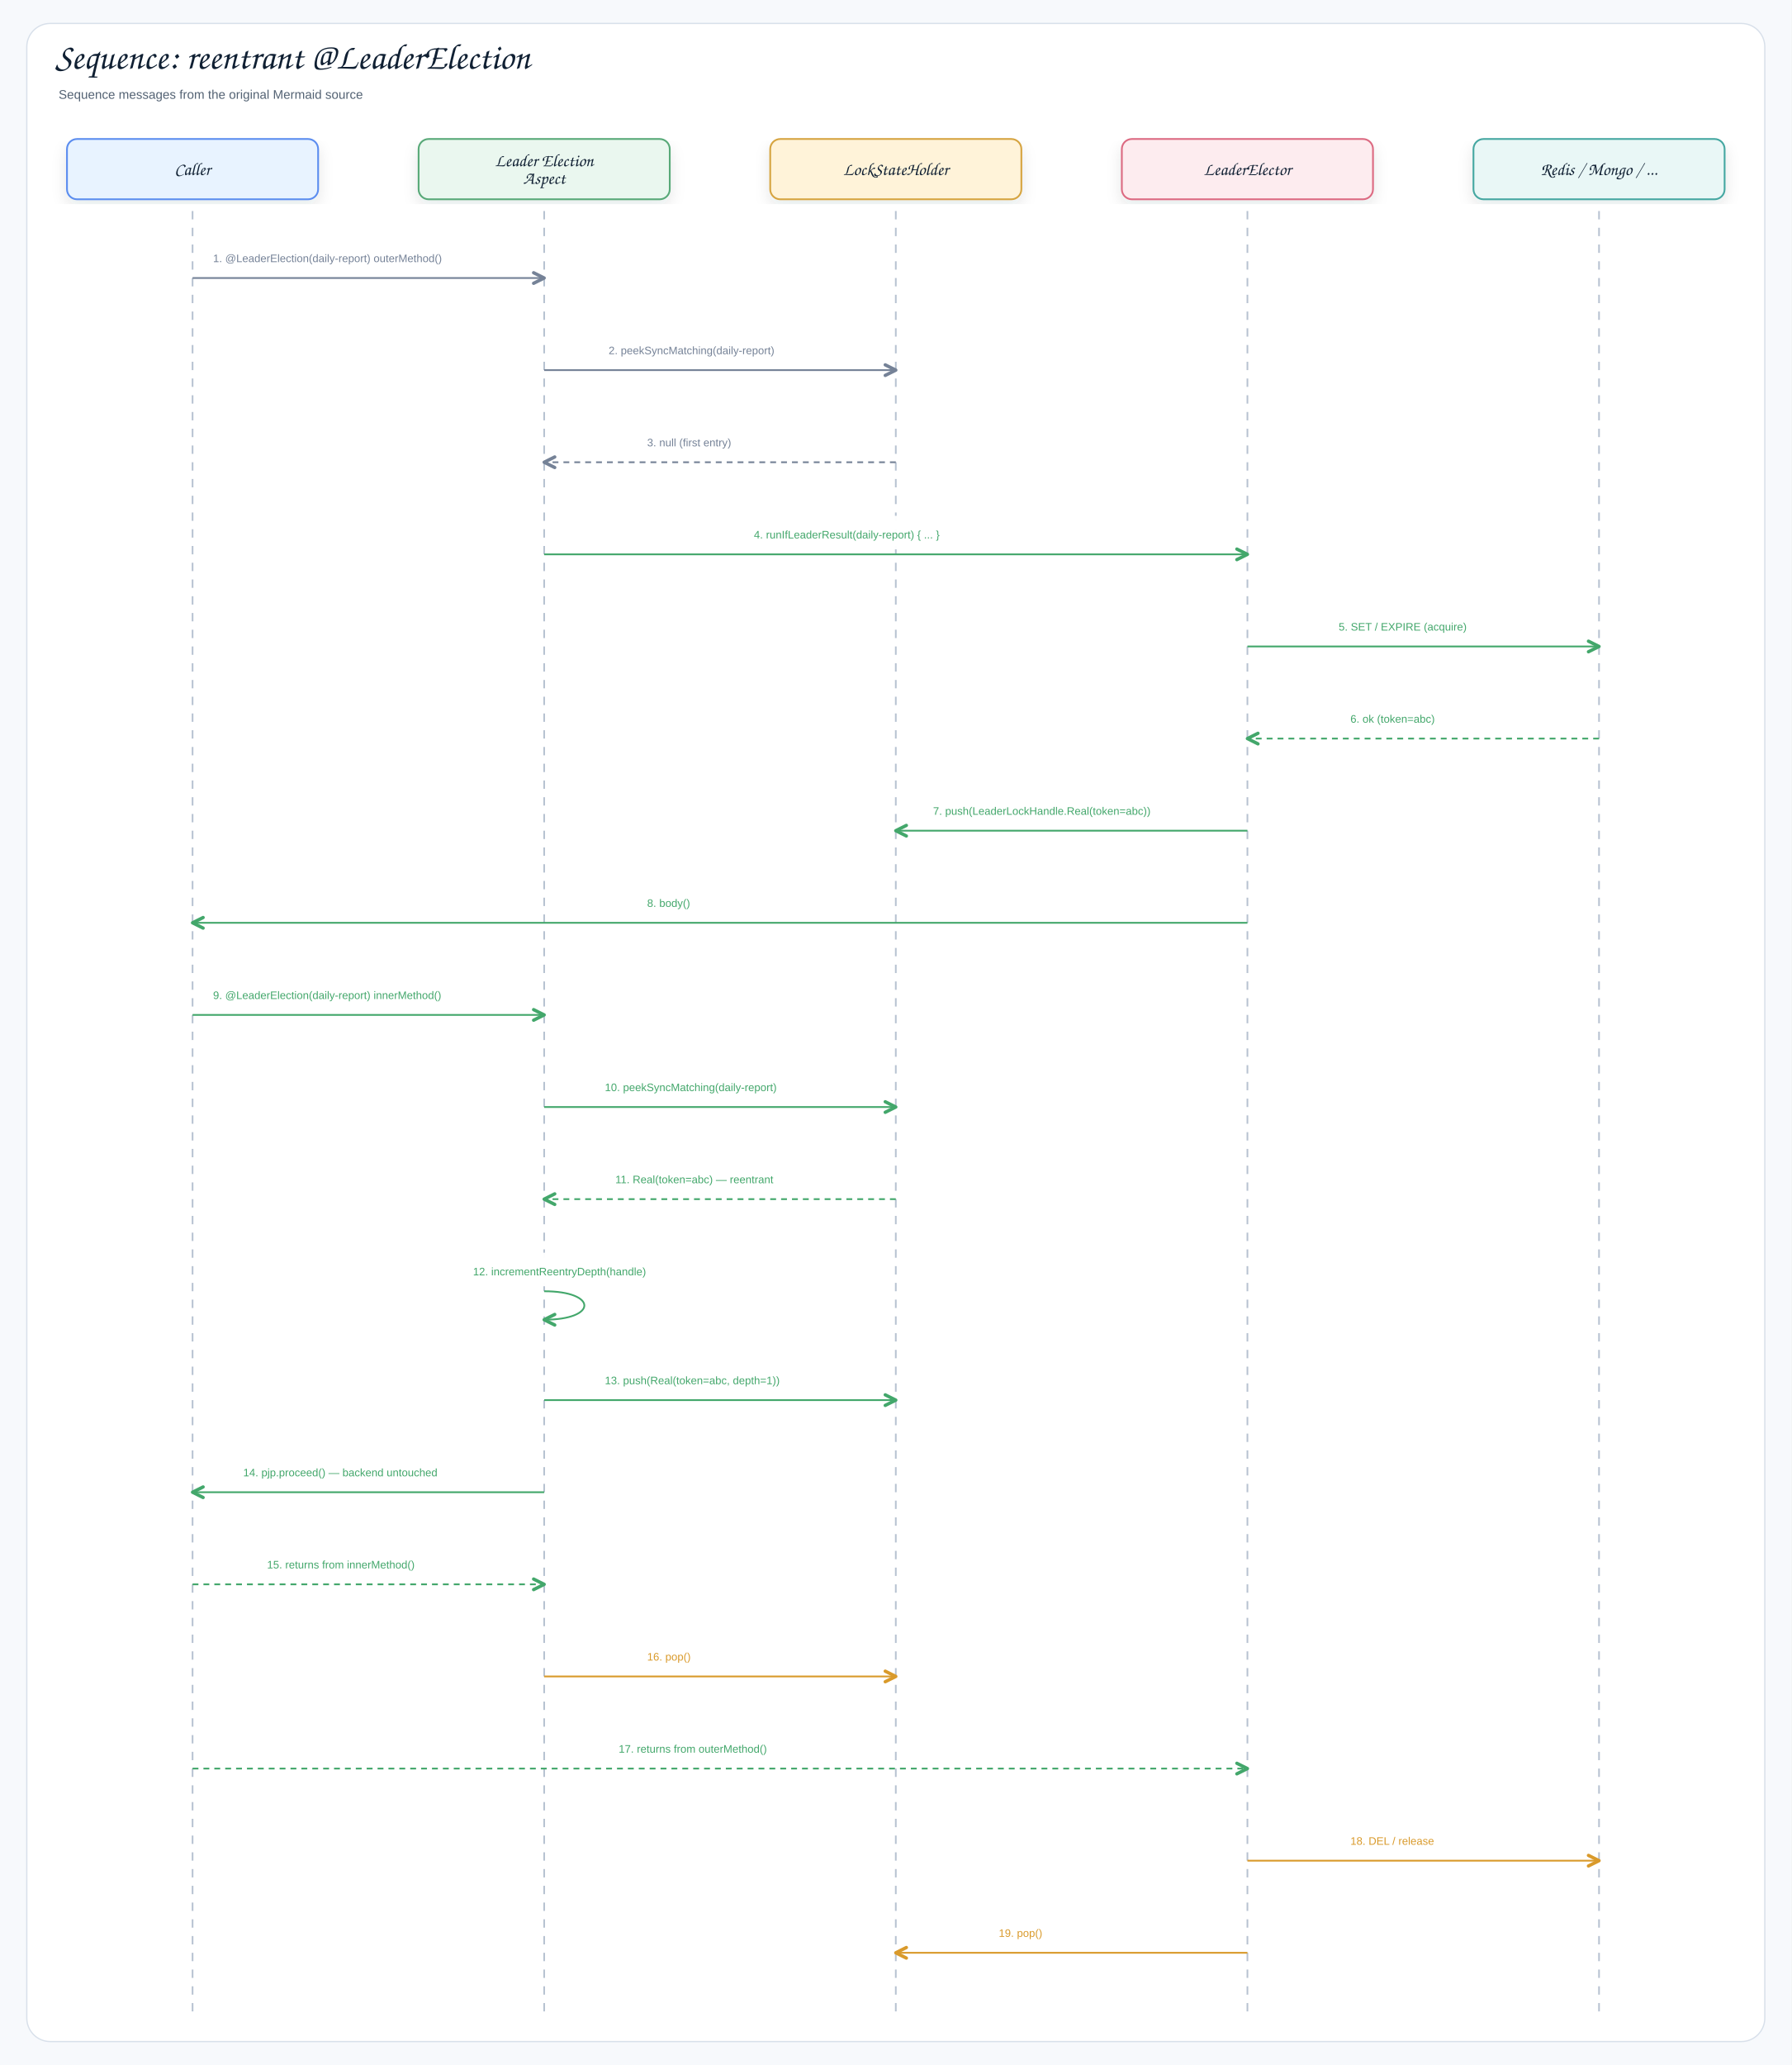
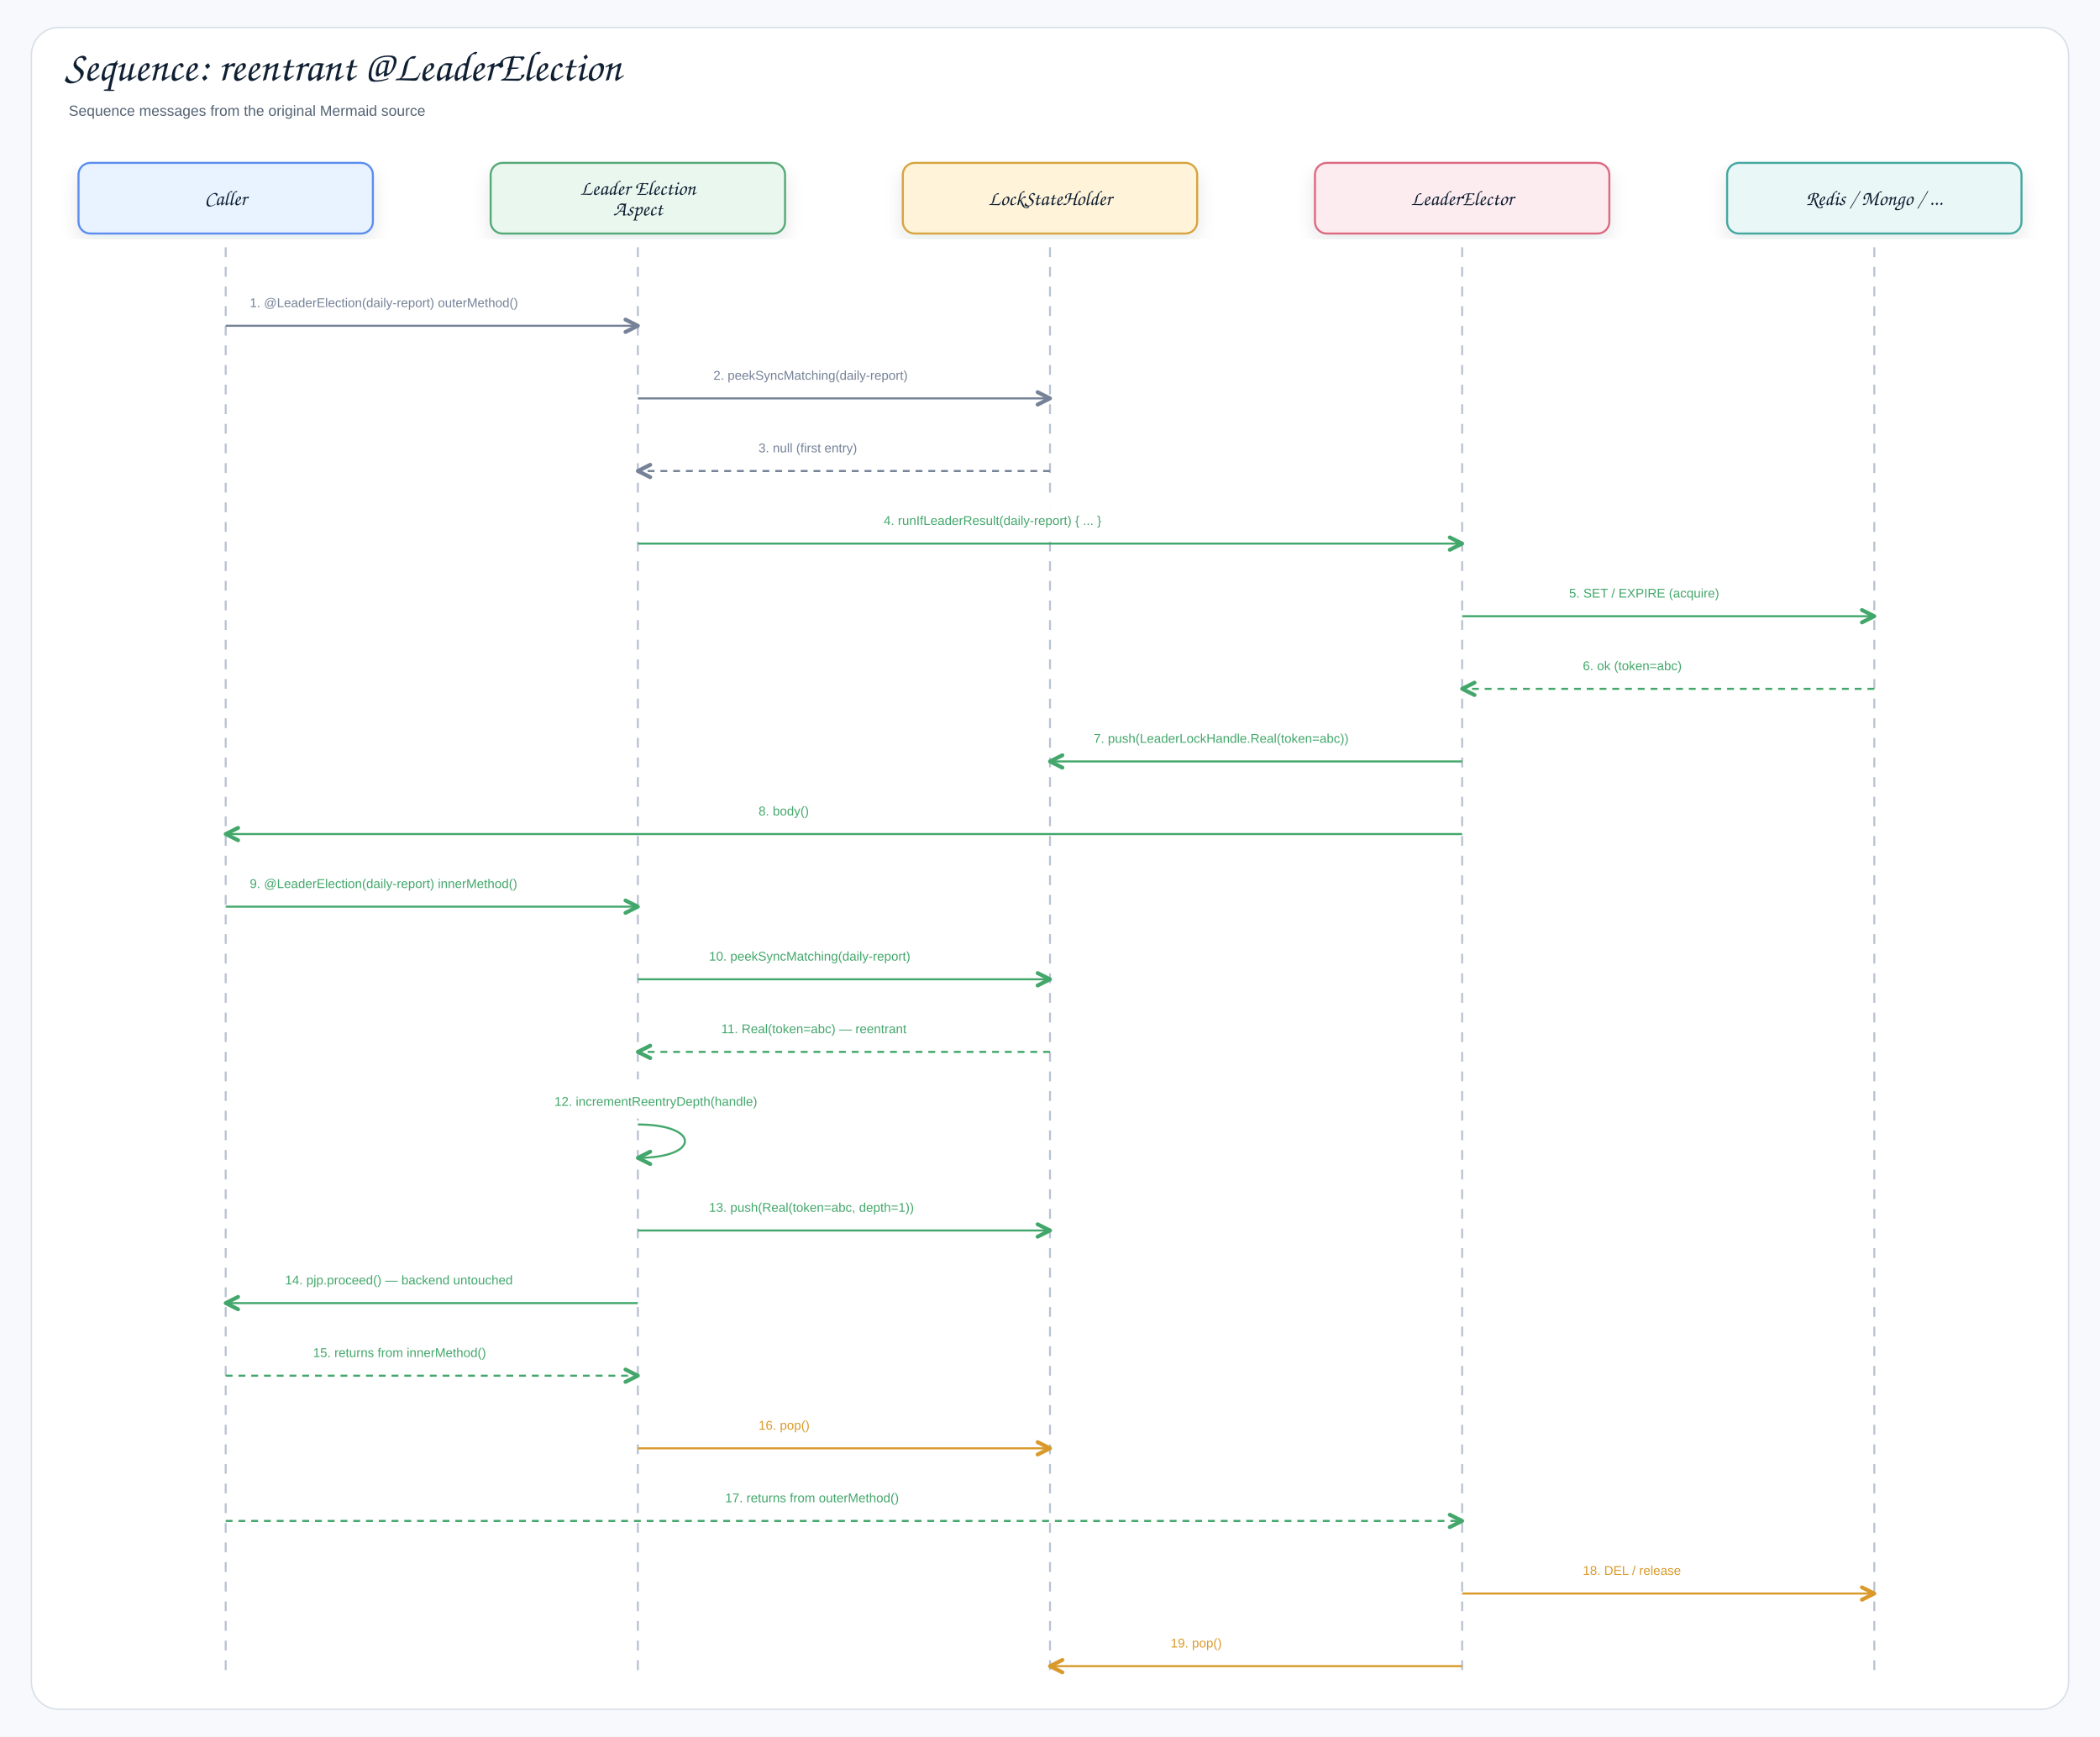
- <svg xmlns="http://www.w3.org/2000/svg" width="2140" height="2466" viewBox="0 0 2140 2466" role="img" aria-label="Sequence: reentrant @LeaderElection">
+ <svg xmlns="http://www.w3.org/2000/svg" width="2140" height="1770" viewBox="0 0 2140 1770" role="img" aria-label="Sequence: reentrant @LeaderElection">
  <defs>
    <filter id="shadow" x="-8%" y="-8%" width="116%" height="116%">
      <feDropShadow dx="0" dy="8" stdDeviation="9" flood-color="#1f2937" flood-opacity="0.10" />
    </filter>
    <marker id="openArrow" markerWidth="12" markerHeight="10" refX="10" refY="5" orient="auto" markerUnits="strokeWidth">
      <path d="M 1 1 L 10 5 L 1 9" fill="none" stroke="#758297" stroke-width="1.8" stroke-linecap="round" stroke-linejoin="round" />
    </marker>
    <marker id="inherit" markerWidth="14" markerHeight="12" refX="12" refY="6" orient="auto" markerUnits="strokeWidth">
      <path d="M 0 1 L 12 6 L 0 11 Z" fill="#ffffff" stroke="#758297" stroke-width="1.8" />
    </marker>
    <style>
    .canvas{fill:#f7f9fc}.frame{fill:#fff;stroke:#d8e0ea;stroke-width:1.5}
    .title{font-family:"Architects Daughter","Comic Mono","Comic Sans MS","Comic Sans",cursive;font-size:43px;font-weight:400;fill:#102033}
    .subtitle{font-family:"Comic Mono","Comic Sans MS","Comic Sans","Comic Neue",Arial,sans-serif;font-size:15px;font-weight:400;fill:#536273}
    .label{font-family:"Architects Daughter","Comic Mono","Comic Sans MS","Comic Sans",cursive;font-size:25px;font-weight:400;fill:#102033}
    .smallLabel{font-family:"Architects Daughter","Comic Mono","Comic Sans MS","Comic Sans",cursive;font-size:21px;font-weight:400;fill:#102033}
    .mono{font-family:"Comic Mono","Comic Sans MS","Comic Sans","Comic Neue",Arial,sans-serif;font-size:12px;font-weight:400;fill:#102033}
    .small{font-family:"Comic Mono","Comic Sans MS","Comic Sans","Comic Neue",Arial,sans-serif;font-size:12px;font-weight:400;fill:#536273}
    .strong{font-family:"Comic Mono","Comic Sans MS","Comic Sans","Comic Neue",Arial,sans-serif;font-size:13px;font-weight:400;fill:#102033}
    .card{stroke-width:2.1;filter:url(#shadow)}.compartment{stroke-width:1.5;fill:none}
    .line{stroke:#758297;stroke-width:2.1;fill:none;marker-end:url(#openArrow)}
    .plainLine{stroke:#758297;stroke-width:2.1;fill:none}
    .dashed{stroke:#758297;stroke-width:2.1;stroke-dasharray:7 6;fill:none;marker-end:url(#openArrow)}
    .inheritLine{stroke:#758297;stroke-width:2.2;fill:none;marker-end:url(#inherit)}
    .implLine{stroke:#758297;stroke-width:2.2;stroke-dasharray:8 7;fill:none;marker-end:url(#inherit)}
  </style>
    <marker id="semanticArrow-neutral" markerWidth="8" markerHeight="8" refX="7" refY="4" orient="auto" markerUnits="strokeWidth">
      <path d="M 1 1 L 7 4 L 1 7" fill="none" stroke="#758297" stroke-width="1.9" stroke-linecap="round" stroke-linejoin="round" />
    </marker>
    <marker id="semanticArrow-leader" markerWidth="8" markerHeight="8" refX="7" refY="4" orient="auto" markerUnits="strokeWidth">
      <path d="M 1 1 L 7 4 L 1 7" fill="none" stroke="#43A76B" stroke-width="1.9" stroke-linecap="round" stroke-linejoin="round" />
    </marker>
    <marker id="semanticArrow-skipped" markerWidth="8" markerHeight="8" refX="7" refY="4" orient="auto" markerUnits="strokeWidth">
      <path d="M 1 1 L 7 4 L 1 7" fill="none" stroke="#EF5B7A" stroke-width="1.9" stroke-linecap="round" stroke-linejoin="round" />
    </marker>
    <marker id="semanticArrow-contention" markerWidth="8" markerHeight="8" refX="7" refY="4" orient="auto" markerUnits="strokeWidth">
      <path d="M 1 1 L 7 4 L 1 7" fill="none" stroke="#D99A2B" stroke-width="1.9" stroke-linecap="round" stroke-linejoin="round" />
    </marker>
    <marker id="semanticArrow-reacquire" markerWidth="8" markerHeight="8" refX="7" refY="4" orient="auto" markerUnits="strokeWidth">
      <path d="M 1 1 L 7 4 L 1 7" fill="none" stroke="#8B6EEB" stroke-width="1.9" stroke-linecap="round" stroke-linejoin="round" />
    </marker>
  </defs>
-   <rect class="canvas" width="2140" height="2466" />
-   <rect class="frame" x="32" y="28" width="2076" height="2410" rx="28" />
+   <rect class="canvas" width="2140" height="1770" />
+   <rect class="frame" x="32" y="28" width="2076" height="1714" rx="28" />
  <text class="title" x="66" y="82">Sequence: reentrant @LeaderElection</text>
  <text class="subtitle" x="70" y="118">Sequence messages from the original Mermaid source</text>
  <rect class="card" x="80" y="166" width="300" height="72" rx="12" fill="#E8F3FF" stroke="#5B8DEF" />
  <text class="smallLabel" x="230" y="209" text-anchor="middle">Caller</text>
-   <line class="lifeline" x1="230" y1="252" x2="230" y2="2406" stroke="#b7c2d1" stroke-width="2" stroke-dasharray="10 10" />
+   <line class="lifeline" x1="230" y1="252" x2="230" y2="1710" stroke="#b7c2d1" stroke-width="2" stroke-dasharray="10 10" />
  <rect class="card" x="500" y="166" width="300" height="72" rx="12" fill="#EAF7EF" stroke="#58A978" />
  <text class="smallLabel" x="650" y="198.5" text-anchor="middle">Leader Election</text>
  <text class="smallLabel" x="650" y="219.5" text-anchor="middle">Aspect</text>
-   <line class="lifeline" x1="650" y1="252" x2="650" y2="2406" stroke="#b7c2d1" stroke-width="2" stroke-dasharray="10 10" />
+   <line class="lifeline" x1="650" y1="252" x2="650" y2="1710" stroke="#b7c2d1" stroke-width="2" stroke-dasharray="10 10" />
  <rect class="card" x="920" y="166" width="300" height="72" rx="12" fill="#FFF3D9" stroke="#D6A441" />
  <text class="smallLabel" x="1070" y="209" text-anchor="middle">LockStateHolder</text>
-   <line class="lifeline" x1="1070" y1="252" x2="1070" y2="2406" stroke="#b7c2d1" stroke-width="2" stroke-dasharray="10 10" />
+   <line class="lifeline" x1="1070" y1="252" x2="1070" y2="1710" stroke="#b7c2d1" stroke-width="2" stroke-dasharray="10 10" />
  <rect class="card" x="1340" y="166" width="300" height="72" rx="12" fill="#FDECEF" stroke="#DC6B82" />
  <text class="smallLabel" x="1490" y="209" text-anchor="middle">LeaderElector</text>
-   <line class="lifeline" x1="1490" y1="252" x2="1490" y2="2406" stroke="#b7c2d1" stroke-width="2" stroke-dasharray="10 10" />
+   <line class="lifeline" x1="1490" y1="252" x2="1490" y2="1710" stroke="#b7c2d1" stroke-width="2" stroke-dasharray="10 10" />
  <rect class="card" x="1760" y="166" width="300" height="72" rx="12" fill="#E9F7F6" stroke="#45A7A1" />
  <text class="smallLabel" x="1910" y="209" text-anchor="middle">Redis / Mongo / ...</text>
-   <line class="lifeline" x1="1910" y1="252" x2="1910" y2="2406" stroke="#b7c2d1" stroke-width="2" stroke-dasharray="10 10" />
+   <line class="lifeline" x1="1910" y1="252" x2="1910" y2="1710" stroke="#b7c2d1" stroke-width="2" stroke-dasharray="10 10" />
  <rect x="236.5" y="286" width="407" height="40" rx="102" fill="#ffffff" opacity="0.97" />
  <text class="strong" x="254.5" y="313" text-anchor="start" style="fill:#758297">1. @LeaderElection(daily-report) outerMethod()</text>
  <path class="line" d="M230 332 L650 332" data-route-tone="neutral" style="stroke:#758297;marker-end:url(#semanticArrow-neutral)" />
-   <rect x="709" y="396" width="302" height="40" rx="102" fill="#ffffff" opacity="0.97" />
-   <text class="strong" x="727" y="423" text-anchor="start" style="fill:#758297">2. peekSyncMatching(daily-report)</text>
-   <path class="line" d="M650 442 L1070 442" data-route-tone="neutral" style="stroke:#758297;marker-end:url(#semanticArrow-neutral)" />
-   <rect x="755" y="506" width="210" height="40" rx="102" fill="#ffffff" opacity="0.97" />
-   <text class="strong" x="773" y="533" text-anchor="start" style="fill:#758297">3. null (first entry)</text>
-   <path class="dashed" d="M1070 552 L650 552" data-route-tone="neutral" style="stroke:#758297;marker-end:url(#semanticArrow-neutral)" />
-   <rect x="882.5" y="616" width="375" height="40" rx="102" fill="#ffffff" opacity="0.97" />
-   <text class="strong" x="900.5" y="643" text-anchor="start" style="fill:#43A76B">4. runIfLeaderResult(daily-report) { ... }</text>
-   <path class="line" d="M650 662 L1490 662" data-route-tone="leader" style="stroke:#43A76B;marker-end:url(#semanticArrow-leader)" />
-   <rect x="1581" y="726" width="238" height="40" rx="102" fill="#ffffff" opacity="0.97" />
-   <text class="strong" x="1599" y="753" text-anchor="start" style="fill:#43A76B">5. SET / EXPIRE (acquire)</text>
-   <path class="line" d="M1490 772 L1910 772" data-route-tone="leader" style="stroke:#43A76B;marker-end:url(#semanticArrow-leader)" />
-   <rect x="1595" y="836" width="210" height="40" rx="102" fill="#ffffff" opacity="0.97" />
-   <text class="strong" x="1613" y="863" text-anchor="start" style="fill:#43A76B">6. ok (token=abc)</text>
-   <path class="dashed" d="M1910 882 L1490 882" data-route-tone="leader" style="stroke:#43A76B;marker-end:url(#semanticArrow-leader)" />
-   <rect x="1096.5" y="946" width="367" height="40" rx="102" fill="#ffffff" opacity="0.97" />
-   <text class="strong" x="1114.5" y="973" text-anchor="start" style="fill:#43A76B">7. push(LeaderLockHandle.Real(token=abc))</text>
-   <path class="line" d="M1490 992 L1070 992" data-route-tone="leader" style="stroke:#43A76B;marker-end:url(#semanticArrow-leader)" />
-   <rect x="755" y="1056" width="210" height="40" rx="102" fill="#ffffff" opacity="0.97" />
-   <text class="strong" x="773" y="1083" text-anchor="start" style="fill:#43A76B">8. body()</text>
-   <path class="line" d="M1490 1102 L230 1102" data-route-tone="leader" style="stroke:#43A76B;marker-end:url(#semanticArrow-leader)" />
-   <rect x="236.5" y="1166" width="407" height="40" rx="102" fill="#ffffff" opacity="0.97" />
-   <text class="strong" x="254.5" y="1193" text-anchor="start" style="fill:#43A76B">9. @LeaderElection(daily-report) innerMethod()</text>
-   <path class="line" d="M230 1212 L650 1212" data-route-tone="leader" style="stroke:#43A76B;marker-end:url(#semanticArrow-leader)" />
-   <rect x="704.5" y="1276" width="311" height="40" rx="102" fill="#ffffff" opacity="0.97" />
-   <text class="strong" x="722.5" y="1303" text-anchor="start" style="fill:#43A76B">10. peekSyncMatching(daily-report)</text>
-   <path class="line" d="M650 1322 L1070 1322" data-route-tone="leader" style="stroke:#43A76B;marker-end:url(#semanticArrow-leader)" />
-   <rect x="717" y="1386" width="286" height="40" rx="102" fill="#ffffff" opacity="0.97" />
-   <text class="strong" x="735" y="1413" text-anchor="start" style="fill:#43A76B">11. Real(token=abc) — reentrant</text>
-   <path class="dashed" d="M1070 1432 L650 1432" data-route-tone="leader" style="stroke:#43A76B;marker-end:url(#semanticArrow-leader)" />
-   <rect x="547" y="1496" width="302" height="40" rx="102" fill="#ffffff" opacity="0.97" />
-   <text class="strong" x="565" y="1523" text-anchor="start" style="fill:#43A76B">12. incrementReentryDepth(handle)</text>
-   <path class="line" d="M650 1542 C714 1542 714 1576 650 1576" data-route-tone="leader" style="stroke:#43A76B;marker-end:url(#semanticArrow-leader)" />
-   <rect x="704.5" y="1626" width="311" height="40" rx="102" fill="#ffffff" opacity="0.97" />
-   <text class="strong" x="722.5" y="1653" text-anchor="start" style="fill:#43A76B">13. push(Real(token=abc, depth=1))</text>
-   <path class="line" d="M650 1672 L1070 1672" data-route-tone="leader" style="stroke:#43A76B;marker-end:url(#semanticArrow-leader)" />
-   <rect x="272.5" y="1736" width="335" height="40" rx="102" fill="#ffffff" opacity="0.97" />
-   <text class="strong" x="290.5" y="1763" text-anchor="start" style="fill:#43A76B">14. pjp.proceed() — backend untouched</text>
-   <path class="line" d="M650 1782 L230 1782" data-route-tone="leader" style="stroke:#43A76B;marker-end:url(#semanticArrow-leader)" />
-   <rect x="301" y="1846" width="278" height="40" rx="102" fill="#ffffff" opacity="0.97" />
-   <text class="strong" x="319" y="1873" text-anchor="start" style="fill:#43A76B">15. returns from innerMethod()</text>
-   <path class="dashed" d="M230 1892 L650 1892" data-route-tone="leader" style="stroke:#43A76B;marker-end:url(#semanticArrow-leader)" />
-   <rect x="755" y="1956" width="210" height="40" rx="102" fill="#ffffff" opacity="0.97" />
-   <text class="strong" x="773" y="1983" text-anchor="start" style="fill:#D99A2B">16. pop()</text>
-   <path class="line" d="M650 2002 L1070 2002" data-route-tone="contention" style="stroke:#D99A2B;marker-end:url(#semanticArrow-contention)" />
-   <rect x="721" y="2066" width="278" height="40" rx="102" fill="#ffffff" opacity="0.97" />
-   <text class="strong" x="739" y="2093" text-anchor="start" style="fill:#43A76B">17. returns from outerMethod()</text>
-   <path class="dashed" d="M230 2112 L1490 2112" data-route-tone="leader" style="stroke:#43A76B;marker-end:url(#semanticArrow-leader)" />
-   <rect x="1595" y="2176" width="210" height="40" rx="102" fill="#ffffff" opacity="0.97" />
-   <text class="strong" x="1613" y="2203" text-anchor="start" style="fill:#D99A2B">18. DEL / release</text>
-   <path class="line" d="M1490 2222 L1910 2222" data-route-tone="contention" style="stroke:#D99A2B;marker-end:url(#semanticArrow-contention)" />
-   <rect x="1175" y="2286" width="210" height="40" rx="102" fill="#ffffff" opacity="0.97" />
-   <text class="strong" x="1193" y="2313" text-anchor="start" style="fill:#D99A2B">19. pop()</text>
-   <path class="line" d="M1490 2332 L1070 2332" data-route-tone="contention" style="stroke:#D99A2B;marker-end:url(#semanticArrow-contention)" />
+   <rect x="709" y="360" width="302" height="40" rx="102" fill="#ffffff" opacity="0.97" />
+   <text class="strong" x="727" y="387" text-anchor="start" style="fill:#758297">2. peekSyncMatching(daily-report)</text>
+   <path class="line" d="M650 406 L1070 406" data-route-tone="neutral" style="stroke:#758297;marker-end:url(#semanticArrow-neutral)" />
+   <rect x="755" y="434" width="210" height="40" rx="102" fill="#ffffff" opacity="0.97" />
+   <text class="strong" x="773" y="461" text-anchor="start" style="fill:#758297">3. null (first entry)</text>
+   <path class="dashed" d="M1070 480 L650 480" data-route-tone="neutral" style="stroke:#758297;marker-end:url(#semanticArrow-neutral)" />
+   <rect x="882.5" y="508" width="375" height="40" rx="102" fill="#ffffff" opacity="0.97" />
+   <text class="strong" x="900.5" y="535" text-anchor="start" style="fill:#43A76B">4. runIfLeaderResult(daily-report) { ... }</text>
+   <path class="line" d="M650 554 L1490 554" data-route-tone="leader" style="stroke:#43A76B;marker-end:url(#semanticArrow-leader)" />
+   <rect x="1581" y="582" width="238" height="40" rx="102" fill="#ffffff" opacity="0.97" />
+   <text class="strong" x="1599" y="609" text-anchor="start" style="fill:#43A76B">5. SET / EXPIRE (acquire)</text>
+   <path class="line" d="M1490 628 L1910 628" data-route-tone="leader" style="stroke:#43A76B;marker-end:url(#semanticArrow-leader)" />
+   <rect x="1595" y="656" width="210" height="40" rx="102" fill="#ffffff" opacity="0.97" />
+   <text class="strong" x="1613" y="683" text-anchor="start" style="fill:#43A76B">6. ok (token=abc)</text>
+   <path class="dashed" d="M1910 702 L1490 702" data-route-tone="leader" style="stroke:#43A76B;marker-end:url(#semanticArrow-leader)" />
+   <rect x="1096.5" y="730" width="367" height="40" rx="102" fill="#ffffff" opacity="0.97" />
+   <text class="strong" x="1114.5" y="757" text-anchor="start" style="fill:#43A76B">7. push(LeaderLockHandle.Real(token=abc))</text>
+   <path class="line" d="M1490 776 L1070 776" data-route-tone="leader" style="stroke:#43A76B;marker-end:url(#semanticArrow-leader)" />
+   <rect x="755" y="804" width="210" height="40" rx="102" fill="#ffffff" opacity="0.97" />
+   <text class="strong" x="773" y="831" text-anchor="start" style="fill:#43A76B">8. body()</text>
+   <path class="line" d="M1490 850 L230 850" data-route-tone="leader" style="stroke:#43A76B;marker-end:url(#semanticArrow-leader)" />
+   <rect x="236.5" y="878" width="407" height="40" rx="102" fill="#ffffff" opacity="0.97" />
+   <text class="strong" x="254.5" y="905" text-anchor="start" style="fill:#43A76B">9. @LeaderElection(daily-report) innerMethod()</text>
+   <path class="line" d="M230 924 L650 924" data-route-tone="leader" style="stroke:#43A76B;marker-end:url(#semanticArrow-leader)" />
+   <rect x="704.5" y="952" width="311" height="40" rx="102" fill="#ffffff" opacity="0.97" />
+   <text class="strong" x="722.5" y="979" text-anchor="start" style="fill:#43A76B">10. peekSyncMatching(daily-report)</text>
+   <path class="line" d="M650 998 L1070 998" data-route-tone="leader" style="stroke:#43A76B;marker-end:url(#semanticArrow-leader)" />
+   <rect x="717" y="1026" width="286" height="40" rx="102" fill="#ffffff" opacity="0.97" />
+   <text class="strong" x="735" y="1053" text-anchor="start" style="fill:#43A76B">11. Real(token=abc) — reentrant</text>
+   <path class="dashed" d="M1070 1072 L650 1072" data-route-tone="leader" style="stroke:#43A76B;marker-end:url(#semanticArrow-leader)" />
+   <rect x="547" y="1100" width="302" height="40" rx="102" fill="#ffffff" opacity="0.97" />
+   <text class="strong" x="565" y="1127" text-anchor="start" style="fill:#43A76B">12. incrementReentryDepth(handle)</text>
+   <path class="line" d="M650 1146 C714 1146 714 1180 650 1180" data-route-tone="leader" style="stroke:#43A76B;marker-end:url(#semanticArrow-leader)" />
+   <rect x="704.5" y="1208" width="311" height="40" rx="102" fill="#ffffff" opacity="0.97" />
+   <text class="strong" x="722.5" y="1235" text-anchor="start" style="fill:#43A76B">13. push(Real(token=abc, depth=1))</text>
+   <path class="line" d="M650 1254 L1070 1254" data-route-tone="leader" style="stroke:#43A76B;marker-end:url(#semanticArrow-leader)" />
+   <rect x="272.5" y="1282" width="335" height="40" rx="102" fill="#ffffff" opacity="0.97" />
+   <text class="strong" x="290.5" y="1309" text-anchor="start" style="fill:#43A76B">14. pjp.proceed() — backend untouched</text>
+   <path class="line" d="M650 1328 L230 1328" data-route-tone="leader" style="stroke:#43A76B;marker-end:url(#semanticArrow-leader)" />
+   <rect x="301" y="1356" width="278" height="40" rx="102" fill="#ffffff" opacity="0.97" />
+   <text class="strong" x="319" y="1383" text-anchor="start" style="fill:#43A76B">15. returns from innerMethod()</text>
+   <path class="dashed" d="M230 1402 L650 1402" data-route-tone="leader" style="stroke:#43A76B;marker-end:url(#semanticArrow-leader)" />
+   <rect x="755" y="1430" width="210" height="40" rx="102" fill="#ffffff" opacity="0.97" />
+   <text class="strong" x="773" y="1457" text-anchor="start" style="fill:#D99A2B">16. pop()</text>
+   <path class="line" d="M650 1476 L1070 1476" data-route-tone="contention" style="stroke:#D99A2B;marker-end:url(#semanticArrow-contention)" />
+   <rect x="721" y="1504" width="278" height="40" rx="102" fill="#ffffff" opacity="0.97" />
+   <text class="strong" x="739" y="1531" text-anchor="start" style="fill:#43A76B">17. returns from outerMethod()</text>
+   <path class="dashed" d="M230 1550 L1490 1550" data-route-tone="leader" style="stroke:#43A76B;marker-end:url(#semanticArrow-leader)" />
+   <rect x="1595" y="1578" width="210" height="40" rx="102" fill="#ffffff" opacity="0.97" />
+   <text class="strong" x="1613" y="1605" text-anchor="start" style="fill:#D99A2B">18. DEL / release</text>
+   <path class="line" d="M1490 1624 L1910 1624" data-route-tone="contention" style="stroke:#D99A2B;marker-end:url(#semanticArrow-contention)" />
+   <rect x="1175" y="1652" width="210" height="40" rx="102" fill="#ffffff" opacity="0.97" />
+   <text class="strong" x="1193" y="1679" text-anchor="start" style="fill:#D99A2B">19. pop()</text>
+   <path class="line" d="M1490 1698 L1070 1698" data-route-tone="contention" style="stroke:#D99A2B;marker-end:url(#semanticArrow-contention)" />
</svg>
